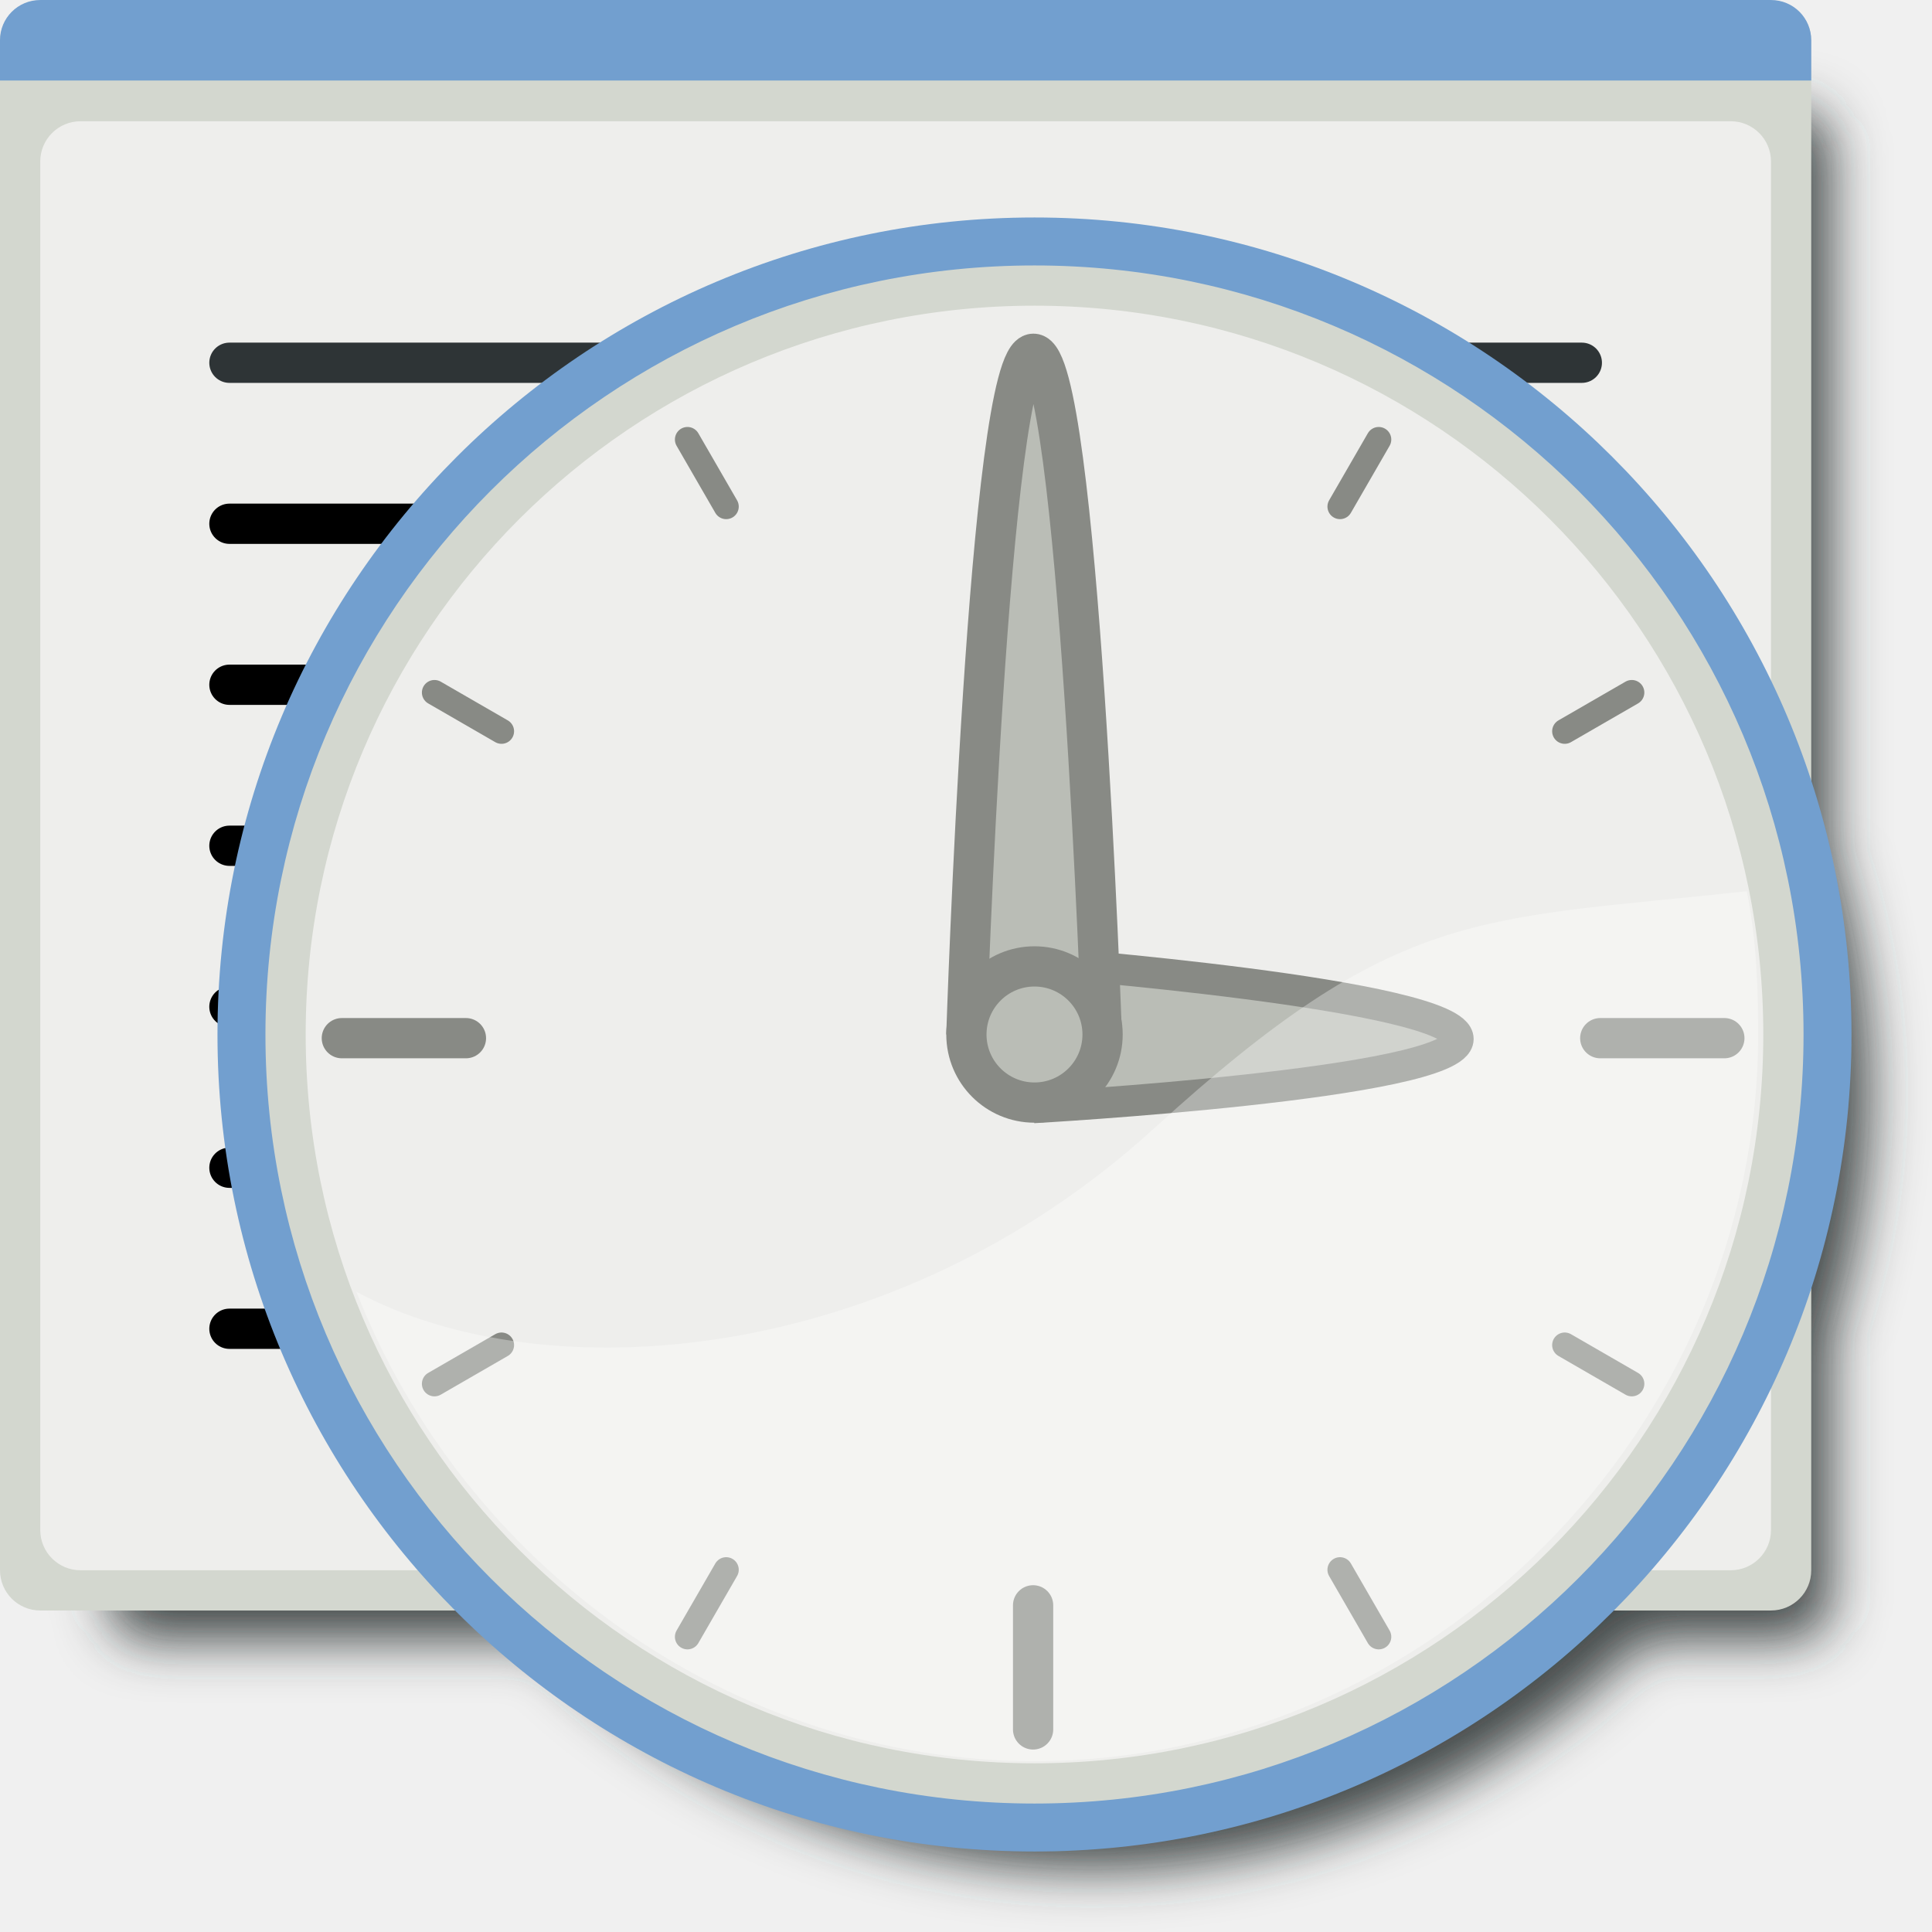
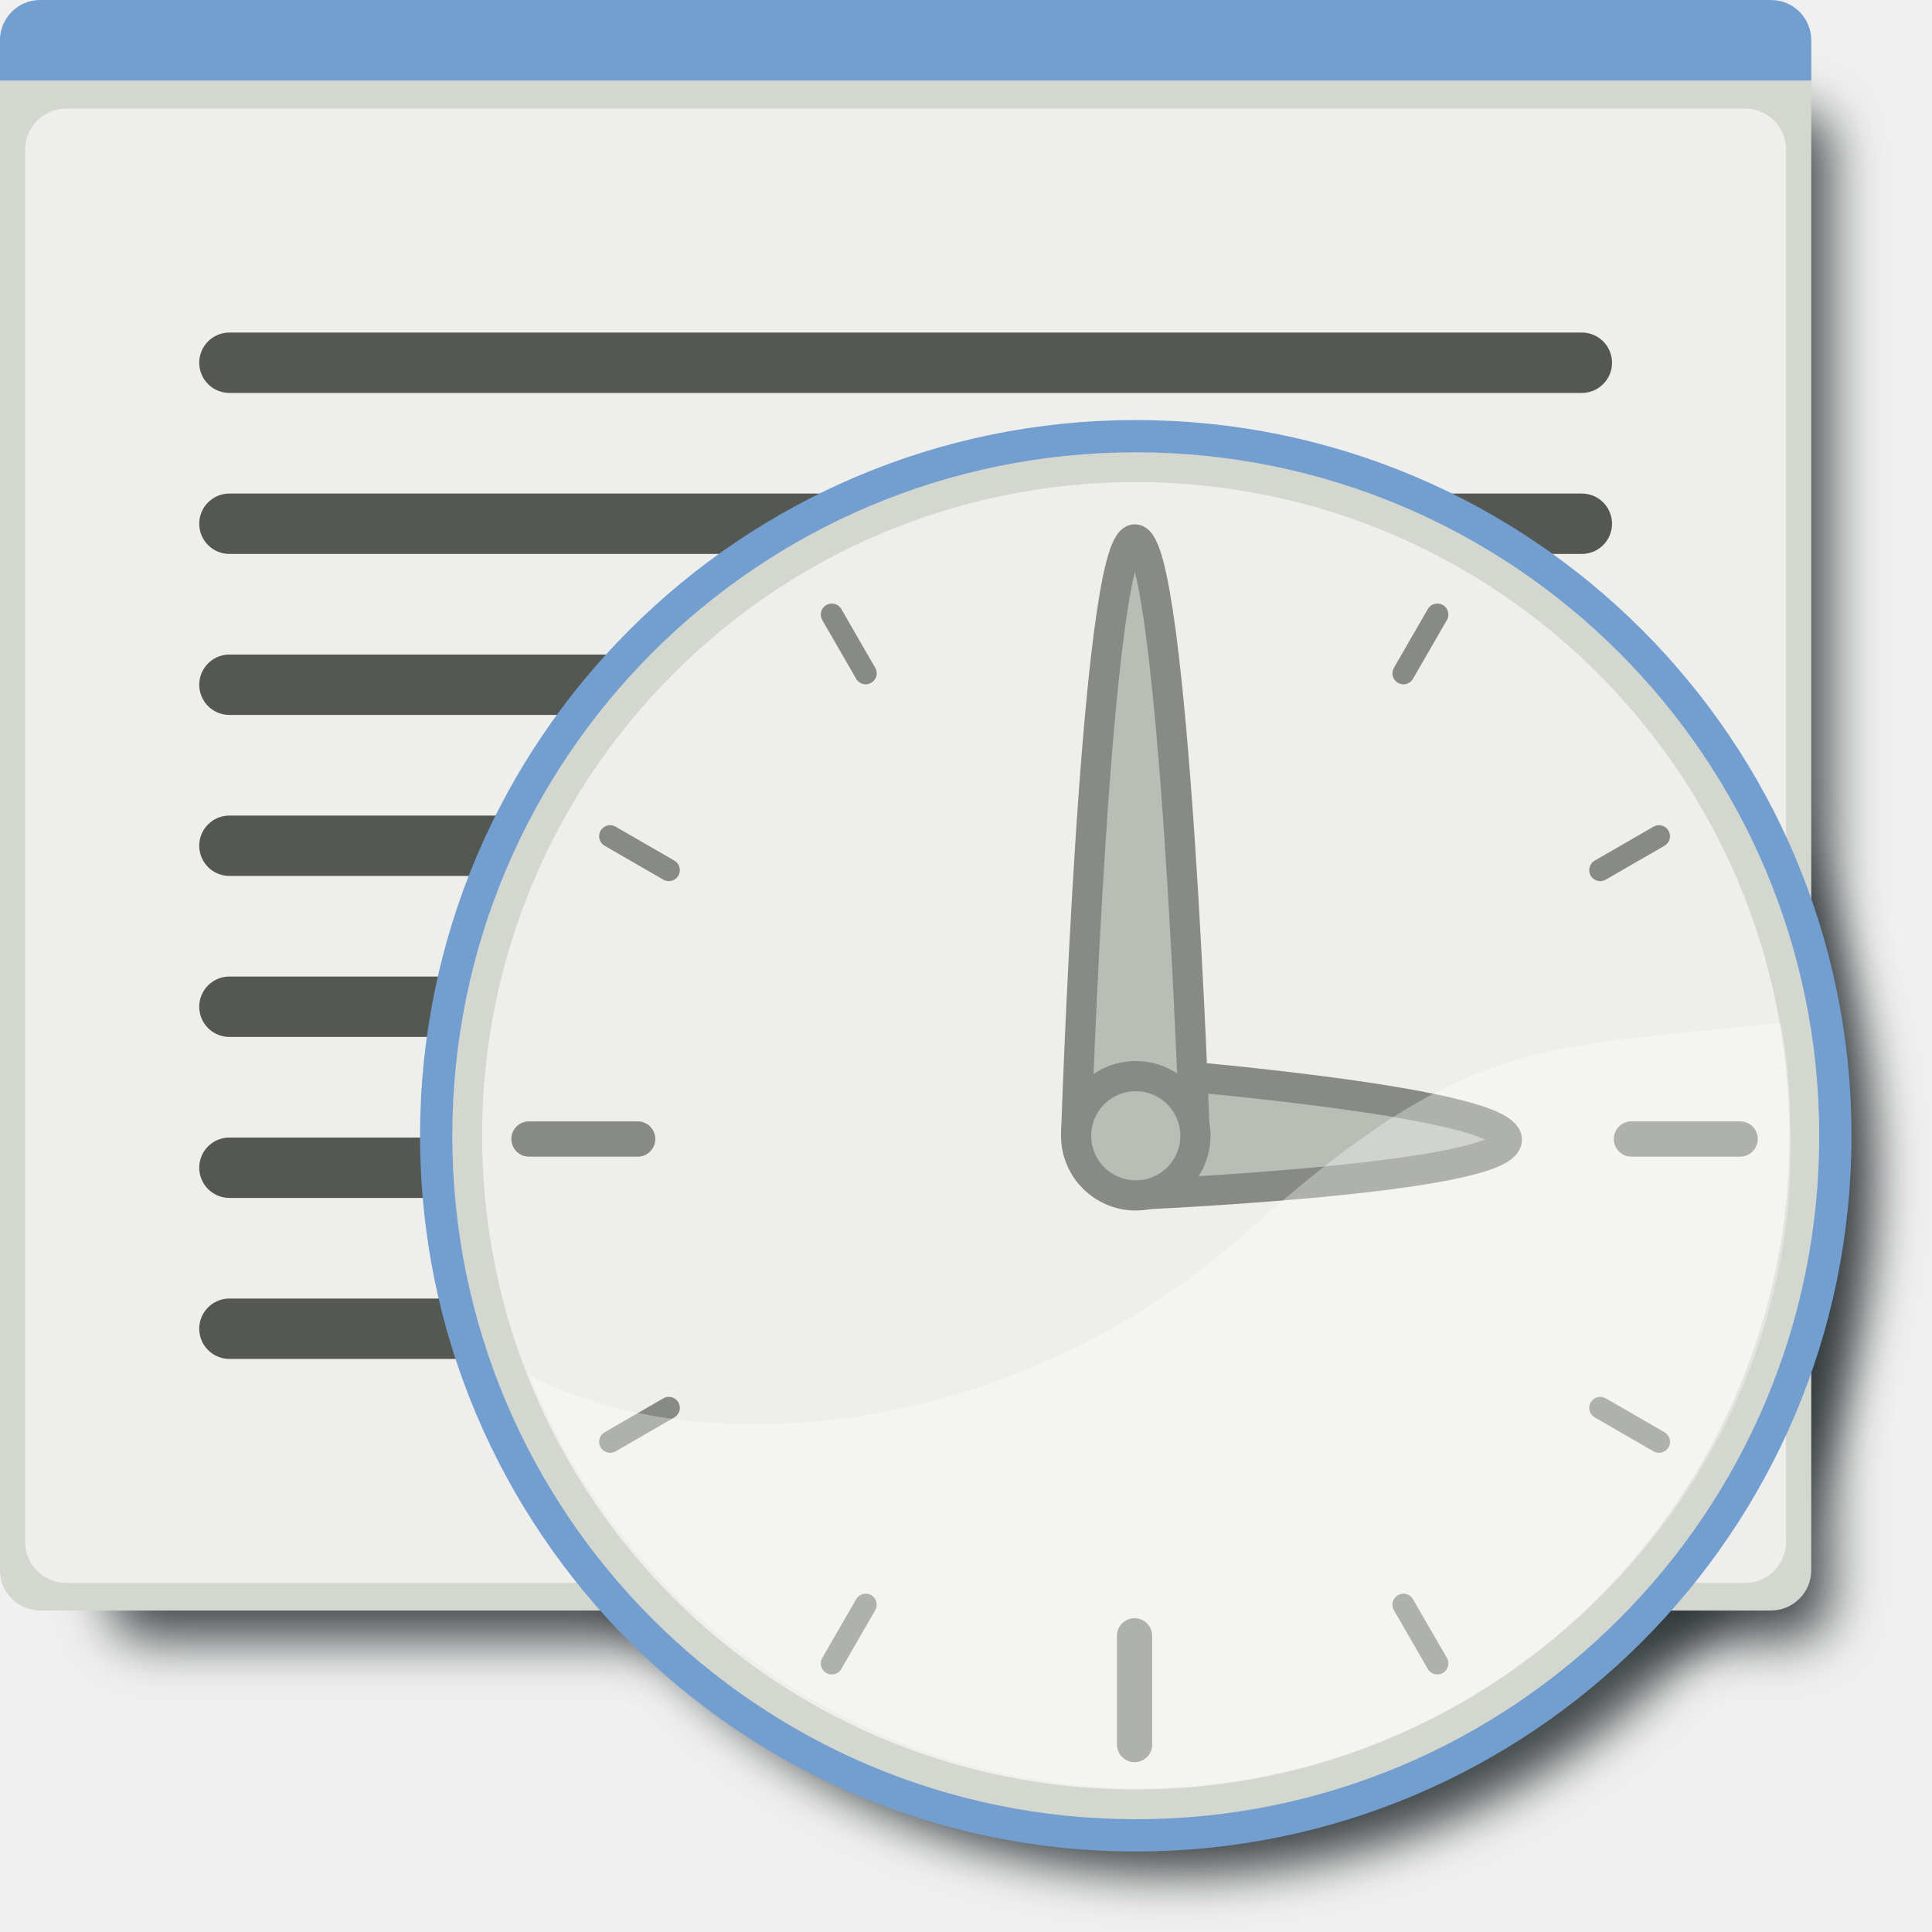
- <svg xmlns="http://www.w3.org/2000/svg" width="48" height="48" id="svg2" version="1.1">
+ <svg xmlns="http://www.w3.org/2000/svg" width="64" height="64" id="svg2" version="1.1">
  <defs id="defs4">
-     <filter id="filter4052">
+     <filter id="filter4052" color-interpolation-filters="sRGB">
      <feGaussianBlur stdDeviation="0.69" id="feGaussianBlur4054" />
    </filter>
  </defs>
-   <g id="layer1" transform="translate(0,-1004.362)">
-     <g id="g3930" style="opacity:0.89;stroke:none;filter:url(#filter4052)" transform="matrix(0.95,0,0,0.95,2.7268,52.94491)">
-       <g style="fill:#2e3436;stroke:none" id="g3890" transform="translate(0,-0.1875)">
-         <rect style="fill:#2e3436;fill-opacity:1;fill-rule:nonzero;stroke:none" id="rect3892" width="45" height="40" x="0" y="0.2" transform="translate(0,1004.362)" rx="1" ry="1" />
-         <path id="path3894" transform="translate(0,1004.362)" d="m 1,0.188 c -0.554,0 -1,0.446 -1,1 l 0,1 45,0 0,-1 c 0,-0.554 -0.446,-1 -1,-1 l -43,0 z" style="fill:#2e3436;fill-opacity:1;fill-rule:nonzero;stroke:none" />
-         <rect ry="1" rx="1" y="1007.562" x="1" height="36" width="43" id="rect3896" style="fill:#2e3436;fill-opacity:1;fill-rule:nonzero;stroke:none" />
-         <g style="fill:#2e3436;stroke:none" transform="translate(0.5,-0.2000052)" id="g3898">
-           <path style="fill:#2e3436;stroke:none" d="m 5.2,9.4 33.6,0" id="path3900" transform="translate(0,1004.362)" />
-           <path id="path3902" d="m 5.2,1017.762 33.6,0" style="fill:#2e3436;stroke:none" />
-           <path style="fill:#2e3436;stroke:none" d="m 5.2,1021.762 33.6,0" id="path3904" />
-           <path id="path3906" d="m 5.2,1025.762 33.6,0" style="fill:#2e3436;stroke:none" />
-           <path style="fill:#2e3436;stroke:none" d="m 5.2,1029.762 33.6,0" id="path3908" />
-           <path id="path3910" d="m 5.2,1033.762 33.6,0" style="fill:#2e3436;stroke:none" />
-           <path style="fill:#2e3436;stroke:none" d="m 5.2,1037.762 33.6,0" id="path3912" />
-         </g>
-       </g>
-       <g style="fill:#2e3436;stroke:none" id="g3914" transform="translate(-2,-2)">
-         <path style="fill:#2e3436;fill-opacity:1;fill-rule:nonzero;stroke:none" id="path3916" d="m 37.2,38.6 c 0,0.552 -0.448,1 -1,1 -0.552,0 -1,-0.448 -1,-1 0,-0.552 0.448,-1 1,-1 0.552,0 1,0.448 1,1 z" transform="matrix(1.691535,0,0,1.691535,-33.23355,966.869)" />
-         <path style="fill:#2e3436;fill-opacity:1;fill-rule:nonzero;stroke:none" id="path3918" d="m 48.2,38.6 c 0,6.627 -5.373,12 -12,12 -6.627,0 -12,-5.373 -12,-12 0,-6.627 5.373,-12 12,-12 6.627,0 12,5.373 12,12 z" transform="matrix(1.691535,0,0,1.691535,-33.53197,966.7705)" />
-         <path transform="matrix(1.691535,0,0,1.691535,-33.53197,966.7705)" d="m 47.2,38.6 c 0,6.075 -4.925,11 -11,11 -6.075,0 -11,-4.925 -11,-11 0,-6.075 4.925,-11 11,-11 6.075,0 11,4.925 11,11 z" id="path3920" style="fill:#2e3436;fill-opacity:1;fill-rule:nonzero;stroke:none" />
-         <path style="fill:#2e3436;stroke:none" d="m 27.675,1030.255 c 0,0 10.556,0.807 10.55,1.921 -0.006,1.114 -10.55,1.704 -10.55,1.704" id="path3922" />
-         <path id="path3924" d="m 26.009,1032.078 c 0,0 0.553,-16.927 1.666,-16.927 1.114,0 1.699,16.927 1.699,16.927" style="fill:#2e3436;stroke:none" />
-         <path transform="matrix(1.691535,0,0,1.691535,-33.53197,966.7705)" d="m 37.2,38.6 c 0,0.552 -0.448,1 -1,1 -0.552,0 -1,-0.448 -1,-1 0,-0.552 0.448,-1 1,-1 0.552,0 1,0.448 1,1 z" id="path3926" style="fill:#2e3436;fill-opacity:1;fill-rule:nonzero;stroke:none" />
-         <path id="path3928" d="m 46.83,38.6 c 0,5.799 -4.831,10.673 -10.63,10.673 -4.476,0 -8.4,-2.903 -9.959,-6.894 2.751,1.481 7.869,1.11 11.72,-2.405 3.581,-3.268 4.733,-3.047 8.701,-3.479 0.138,0.68 0.168,1.384 0.168,2.105 z" style="fill:#2e3436;fill-opacity:0.332;fill-rule:nonzero;stroke:none" transform="matrix(1.691535,0,0,1.691535,-33.53197,966.7705)" />
+   <g id="layer1" transform="translate(8,-996.3622)">
+     <g transform="matrix(1.266667,0,0,1.266667,-4.364267,-272.4317)" id="g3890" style="opacity:0.89;fill:#2e3436;stroke:none;filter:url(#filter4052)">
+       <rect ry="1" rx="1" transform="translate(0,1004.362)" y="0.2" x="0" height="40" width="45" id="rect3892" style="fill:#2e3436;fill-opacity:1;fill-rule:nonzero;stroke:none" />
+       <path style="fill:#2e3436;fill-opacity:1;fill-rule:nonzero;stroke:none" d="m 1,0.188 c -0.554,0 -1,0.446 -1,1 l 0,1 45,0 0,-1 c 0,-0.554 -0.446,-1 -1,-1 l -43,0 z" transform="translate(0,1004.362)" id="path3894" />
+       <rect style="fill:#2e3436;fill-opacity:1;fill-rule:nonzero;stroke:none" id="rect3896" width="43" height="36" x="1" y="1007.562" rx="1" ry="1" />
+       <g id="g3898" transform="translate(0.5,-0.2000052)" style="fill:#2e3436;stroke:none">
+         <path transform="translate(0,1004.362)" id="path3900" d="m 5.2,9.4 33.6,0" style="fill:#2e3436;stroke:none" />
+         <path style="fill:#2e3436;stroke:none" d="m 5.2,1017.762 33.6,0" id="path3902" />
+         <path id="path3904" d="m 5.2,1021.762 33.6,0" style="fill:#2e3436;stroke:none" />
+         <path style="fill:#2e3436;stroke:none" d="m 5.2,1025.762 33.6,0" id="path3906" />
+         <path id="path3908" d="m 5.2,1029.762 33.6,0" style="fill:#2e3436;stroke:none" />
+         <path style="fill:#2e3436;stroke:none" d="m 5.2,1033.762 33.6,0" id="path3910" />
+         <path id="path3912" d="m 5.2,1037.762 33.6,0" style="fill:#2e3436;stroke:none" />
      </g>
    </g>
-     <g id="g3841" transform="translate(0,-0.1875)">
-       <rect style="fill:#d3d7cf;fill-opacity:1;fill-rule:nonzero;stroke:none" id="rect3815" width="45" height="40" x="0" y="0.2" transform="translate(0,1004.362)" rx="1" ry="1" />
-       <path id="rect2987" transform="translate(0,1004.362)" d="m 1,0.188 c -0.554,0 -1,0.446 -1,1 l 0,1 45,0 0,-1 c 0,-0.554 -0.446,-1 -1,-1 l -43,0 z" style="fill:#729fcf;fill-opacity:1;fill-rule:nonzero;stroke:none" />
-       <rect ry="1" rx="1" y="1007.562" x="1" height="36" width="43" id="rect3813" style="fill:#eeeeec;fill-opacity:1;fill-rule:nonzero;stroke:none" />
-       <g transform="translate(0.5,-0.2000052)" id="g3832">
-         <path style="fill:#2e3436;stroke:#2e3436;stroke-width:1px;stroke-linecap:round;stroke-linejoin:miter;stroke-opacity:1" d="m 5.2,9.4 33.6,0" id="path2993" transform="translate(0,1004.362)" />
-         <path id="path2995" d="m 5.2,1017.762 33.6,0" style="fill:#2e3436;stroke:#000000;stroke-width:1px;stroke-linecap:round;stroke-linejoin:miter;stroke-opacity:1" />
-         <path style="fill:#2e3436;stroke:#000000;stroke-width:1px;stroke-linecap:round;stroke-linejoin:miter;stroke-opacity:1" d="m 5.2,1021.762 33.6,0" id="path2997" />
-         <path id="path2999" d="m 5.2,1025.762 33.6,0" style="fill:#2e3436;stroke:#000000;stroke-width:1px;stroke-linecap:round;stroke-linejoin:miter;stroke-opacity:1" />
-         <path style="fill:#2e3436;stroke:#000000;stroke-width:1px;stroke-linecap:round;stroke-linejoin:miter;stroke-opacity:1" d="m 5.2,1029.762 33.6,0" id="path3001" />
-         <path id="path3003" d="m 5.2,1033.762 33.6,0" style="fill:#2e3436;stroke:#000000;stroke-width:1px;stroke-linecap:round;stroke-linejoin:miter;stroke-opacity:1" />
-         <path style="fill:#2e3436;stroke:#000000;stroke-width:1px;stroke-linecap:round;stroke-linejoin:miter;stroke-opacity:1" d="m 5.2,1037.762 33.6,0" id="path3005" />
-       </g>
+     <g transform="matrix(1.140586,0,0,1.140586,-0.6369528,-141.8365)" id="g3914" style="opacity:0.89;fill:#2e3436;stroke:none;filter:url(#filter4052)">
+       <path transform="matrix(1.691535,0,0,1.691535,-33.23355,966.869)" d="m 37.2,38.6 c 0,0.552 -0.448,1 -1,1 -0.552,0 -1,-0.448 -1,-1 0,-0.552 0.448,-1 1,-1 0.552,0 1,0.448 1,1 z" id="path3916" style="fill:#2e3436;fill-opacity:1;fill-rule:nonzero;stroke:none" />
+       <path transform="matrix(1.691535,0,0,1.691535,-33.53197,966.7705)" d="m 48.2,38.6 c 0,6.627 -5.373,12 -12,12 -6.627,0 -12,-5.373 -12,-12 0,-6.627 5.373,-12 12,-12 6.627,0 12,5.373 12,12 z" id="path3918" style="fill:#2e3436;fill-opacity:1;fill-rule:nonzero;stroke:none" />
+       <path style="fill:#2e3436;fill-opacity:1;fill-rule:nonzero;stroke:none" id="path3920" d="m 47.2,38.6 c 0,6.075 -4.925,11 -11,11 -6.075,0 -11,-4.925 -11,-11 0,-6.075 4.925,-11 11,-11 6.075,0 11,4.925 11,11 z" transform="matrix(1.691535,0,0,1.691535,-33.53197,966.7705)" />
+       <path id="path3922" d="m 27.675,1030.255 c 0,0 10.556,0.807 10.55,1.921 -0.006,1.114 -10.55,1.704 -10.55,1.704" style="fill:#2e3436;stroke:none" />
+       <path style="fill:#2e3436;stroke:none" d="m 26.009,1032.078 c 0,0 0.553,-16.927 1.666,-16.927 1.114,0 1.699,16.927 1.699,16.927" id="path3924" />
+       <path style="fill:#2e3436;fill-opacity:1;fill-rule:nonzero;stroke:none" id="path3926" d="m 37.2,38.6 c 0,0.552 -0.448,1 -1,1 -0.552,0 -1,-0.448 -1,-1 0,-0.552 0.448,-1 1,-1 0.552,0 1,0.448 1,1 z" transform="matrix(1.691535,0,0,1.691535,-33.53197,966.7705)" />
+       <path transform="matrix(1.691535,0,0,1.691535,-33.53197,966.7705)" style="fill:#2e3436;fill-opacity:0.332;fill-rule:nonzero;stroke:none" d="m 46.83,38.6 c 0,5.799 -4.831,10.673 -10.63,10.673 -4.476,0 -8.4,-2.903 -9.959,-6.894 2.751,1.481 7.869,1.11 11.72,-2.405 3.581,-3.268 4.733,-3.047 8.701,-3.479 0.138,0.68 0.168,1.384 0.168,2.105 z" id="path3928" />
    </g>
-     <path style="fill:#888a85;stroke:#888a85;stroke-width:1px;stroke-linecap:round;stroke-linejoin:miter;stroke-opacity:1" d="m 25.667,1012.981 0,3.083" id="path5254" />
-     <path transform="matrix(1.691535,0,0,1.691535,-35.23355,964.869)" d="m 37.2,38.6 a 1,1 0 1 1 -2,0 1,1 0 1 1 2,0 z" id="path3028" style="fill:#babdb6;fill-opacity:1;fill-rule:nonzero;stroke:#888a85;stroke-width:0.591;stroke-linecap:butt;stroke-linejoin:round;stroke-miterlimit:4;stroke-opacity:1;stroke-dasharray:none;stroke-dashoffset:0" />
-     <path transform="matrix(1.691535,0,0,1.691535,-35.53197,964.7705)" d="m 48.2,38.6 a 12,12 0 1 1 -24,0 12,12 0 1 1 24,0 z" id="path3026" style="fill:#729fcf;fill-opacity:1;fill-rule:nonzero;stroke:none" />
-     <path style="fill:#eeeeec;fill-opacity:1;fill-rule:nonzero;stroke:#d3d7cf;stroke-width:0.591;stroke-linecap:butt;stroke-linejoin:round;stroke-miterlimit:4;stroke-opacity:1;stroke-dasharray:none;stroke-dashoffset:0" id="path2985" d="m 47.2,38.6 a 11,11 0 1 1 -22,0 11,11 0 1 1 22,0 z" transform="matrix(1.691535,0,0,1.691535,-35.53197,964.7705)" />
-     <path id="path3830" d="m 25.675,1028.255 c 0,0 10.556,0.807 10.55,1.921 -0.006,1.114 -10.55,1.704 -10.55,1.704" style="fill:#babdb6;stroke:#888a85;stroke-width:0.775px;stroke-linecap:butt;stroke-linejoin:miter;stroke-opacity:1" />
-     <path style="fill:#babdb6;stroke:#888a85;stroke-width:1px;stroke-linecap:butt;stroke-linejoin:miter;stroke-opacity:1" d="m 24.009,1030.078 c 0,0 0.553,-16.927 1.666,-16.927 1.114,0 1.699,16.927 1.699,16.927" id="path3826" />
-     <path style="fill:#babdb6;fill-opacity:1;fill-rule:nonzero;stroke:#888a85;stroke-width:0.591;stroke-linecap:butt;stroke-linejoin:round;stroke-miterlimit:4;stroke-opacity:1;stroke-dasharray:none;stroke-dashoffset:0" id="path3811" d="m 37.2,38.6 a 1,1 0 1 1 -2,0 1,1 0 1 1 2,0 z" transform="matrix(1.691535,0,0,1.691535,-35.53197,964.7705)" />
-     <path style="fill:#888a85;stroke:#888a85;stroke-width:1px;stroke-linecap:round;stroke-linejoin:miter;stroke-opacity:1" d="m 8.493,25.793 3.083,0" id="path4734" transform="translate(0,1004.362)" />
-     <path id="path5252" d="m 42.841,1030.155 -3.083,0" style="fill:#888a85;stroke:#888a85;stroke-width:1px;stroke-linecap:round;stroke-linejoin:miter;stroke-opacity:1" />
-     <path id="path5256" d="m 25.667,1047.329 0,-3.083" style="fill:#888a85;stroke:#888a85;stroke-width:1px;stroke-linecap:round;stroke-linejoin:miter;stroke-opacity:1" />
-     <path id="path5258" d="m 10.794,1038.742 1.666,-0.962" style="fill:#888a85;stroke:#888a85;stroke-width:0.624px;stroke-linecap:round;stroke-linejoin:miter;stroke-opacity:1" />
-     <path style="fill:#888a85;stroke:#888a85;stroke-width:0.624px;stroke-linecap:round;stroke-linejoin:miter;stroke-opacity:1" d="m 17.08,1045.028 0.962,-1.666" id="path5262" />
-     <path id="path5264" d="m 34.254,1045.028 -0.962,-1.666" style="fill:#888a85;stroke:#888a85;stroke-width:0.624px;stroke-linecap:round;stroke-linejoin:miter;stroke-opacity:1" />
-     <path style="fill:#888a85;stroke:#888a85;stroke-width:0.624px;stroke-linecap:round;stroke-linejoin:miter;stroke-opacity:1" d="m 40.541,1038.742 -1.666,-0.962" id="path5266" />
-     <path style="fill:#ffffff;fill-opacity:0.332;fill-rule:nonzero;stroke:none" d="m 43.682,1030.064 c 0,9.809 -8.172,18.054 -17.981,18.054 -7.571,0 -14.209,-4.911 -16.845,-11.662 4.654,2.506 13.311,1.877 19.825,-4.067 6.057,-5.528 8.005,-5.155 14.717,-5.885 0.234,1.15 0.284,2.341 0.284,3.56 z" id="path3878" />
-     <path id="path5268" d="m 40.541,1021.568 -1.666,0.962" style="fill:#888a85;stroke:#888a85;stroke-width:0.624px;stroke-linecap:round;stroke-linejoin:miter;stroke-opacity:1" />
-     <path style="fill:#888a85;stroke:#888a85;stroke-width:0.624px;stroke-linecap:round;stroke-linejoin:miter;stroke-opacity:1" d="m 34.254,1015.282 -0.962,1.666" id="path5270" />
-     <path id="path5272" d="m 17.08,1015.282 0.962,1.666" style="fill:#888a85;stroke:#888a85;stroke-width:0.624px;stroke-linecap:round;stroke-linejoin:miter;stroke-opacity:1" />
-     <path style="fill:#888a85;stroke:#888a85;stroke-width:0.624px;stroke-linecap:round;stroke-linejoin:miter;stroke-opacity:1" d="m 10.794,1021.568 1.666,0.962" id="path5274" />
+     <rect ry="1.333" rx="1.333" y="996.379" x="-8" height="53.333" width="60" id="rect3815" style="fill:#d3d7cf;fill-opacity:1;fill-rule:nonzero;stroke:none" />
+     <path style="fill:#729fcf;fill-opacity:1;fill-rule:nonzero;stroke:none" d="M -6.667,996.362 C -7.405,996.362 -8,996.957 -8,997.696 l 0,1.333 60,0 0,-1.333 c 0,-0.739 -0.595,-1.333 -1.333,-1.333 l -57.333,0 z" id="rect2987" />
+     <rect style="fill:#eeeeec;fill-opacity:1;fill-rule:nonzero;stroke:none" id="rect3813" width="58.333" height="48.837" x="-7.167" y="999.96" rx="1.357" ry="1.357" />
+     <g id="g3832" transform="matrix(1.333333,0,0,1.333333,-7.333333,-343.3041)" style="fill:#2e3436;stroke:#555753;stroke-opacity:1;stroke-width:1.5">
+       <path transform="translate(0,1004.362)" id="path2993" d="m 5.2,9.4 33.6,0" style="fill:#2e3436;stroke:#555753;stroke-width:1.5;stroke-linecap:round;stroke-linejoin:miter;stroke-opacity:1" />
+       <path style="fill:#2e3436;stroke:#555753;stroke-width:1.5;stroke-linecap:round;stroke-linejoin:miter;stroke-opacity:1" d="m 5.2,1017.762 33.6,0" id="path2995" />
+       <path id="path2997" d="m 5.2,1021.762 33.6,0" style="fill:#2e3436;stroke:#555753;stroke-width:1.5;stroke-linecap:round;stroke-linejoin:miter;stroke-opacity:1" />
+       <path style="fill:#2e3436;stroke:#555753;stroke-width:1.5;stroke-linecap:round;stroke-linejoin:miter;stroke-opacity:1" d="m 5.2,1025.762 33.6,0" id="path2999" />
+       <path id="path3001" d="m 5.2,1029.762 33.6,0" style="fill:#2e3436;stroke:#555753;stroke-width:1.5;stroke-linecap:round;stroke-linejoin:miter;stroke-opacity:1" />
+       <path style="fill:#2e3436;stroke:#555753;stroke-width:1.5;stroke-linecap:round;stroke-linejoin:miter;stroke-opacity:1" d="m 5.2,1033.762 33.6,0" id="path3003" />
+       <path id="path3005" d="m 5.2,1037.762 33.6,0" style="fill:#2e3436;stroke:#555753;stroke-width:1.5;stroke-linecap:round;stroke-linejoin:miter;stroke-opacity:1" />
+     </g>
+     <path style="fill:#888a85;stroke:#888a85;stroke-width:1.168px;stroke-linecap:round;stroke-linejoin:miter;stroke-opacity:1" d="m 29.584,1014.033 0,3.601" id="path5254" />
+     <path transform="matrix(1.975781,0,0,1.975781,-41.55077,957.8359)" d="m 37.2,38.6 a 1,1 0 1 1 -2,0 1,1 0 1 1 2,0 z" id="path3028" style="fill:#babdb6;fill-opacity:1;fill-rule:nonzero;stroke:#888a85;stroke-width:0.591;stroke-linecap:butt;stroke-linejoin:round;stroke-miterlimit:4;stroke-opacity:1;stroke-dasharray:none;stroke-dashoffset:0" />
+     <path transform="matrix(1.975781,0,0,1.975781,-41.89934,957.721)" d="m 48.2,38.6 a 12,12 0 1 1 -24,0 12,12 0 1 1 24,0 z" id="path3026" style="fill:#729fcf;fill-opacity:1;fill-rule:nonzero;stroke:none" />
+     <path style="fill:#eeeeec;fill-opacity:1;fill-rule:nonzero;stroke:#d3d7cf;stroke-width:0.49;stroke-linecap:butt;stroke-linejoin:round;stroke-miterlimit:4;stroke-opacity:1;stroke-dasharray:none;stroke-dashoffset:0" id="path2985" d="m 47.2,38.6 a 11,11 0 1 1 -22,0 11,11 0 1 1 22,0 z" transform="matrix(2.013392,0,0,2.013392,-43.26083,956.2692)" />
+     <path id="path3830" d="m 29.593,1031.873 c 0,0 12.33,0.943 12.323,2.244 -0.007,1.301 -12.323,1.822 -12.323,1.822" style="fill:#babdb6;stroke:#888a85;stroke-width:1;stroke-linecap:butt;stroke-linejoin:miter;stroke-opacity:1" />
+     <path style="fill:#babdb6;stroke:#888a85;stroke-width:1;stroke-linecap:butt;stroke-linejoin:miter;stroke-opacity:1" d="m 27.647,1034.003 c 0,0 0.645,-19.772 1.946,-19.772 1.301,0 1.984,19.772 1.984,19.772" id="path3826" />
+     <path style="fill:#babdb6;fill-opacity:1;fill-rule:nonzero;stroke:#888a85;stroke-width:0.506;stroke-linecap:butt;stroke-linejoin:round;stroke-miterlimit:4;stroke-opacity:1;stroke-dasharray:none;stroke-dashoffset:0" id="path3811" d="m 37.2,38.6 a 1,1 0 1 1 -2,0 1,1 0 1 1 2,0 z" transform="matrix(1.975781,0,0,1.975781,-41.89934,957.721)" />
+     <path style="fill:#888a85;stroke:#888a85;stroke-width:1.168px;stroke-linecap:round;stroke-linejoin:miter;stroke-opacity:1" d="m 9.523,1034.093 3.601,0" id="path4734" />
+     <path id="path5252" d="m 49.644,1034.093 -3.601,0" style="fill:#888a85;stroke:#888a85;stroke-width:1.168px;stroke-linecap:round;stroke-linejoin:miter;stroke-opacity:1" />
+     <path id="path5256" d="m 29.584,1054.153 0,-3.601" style="fill:#888a85;stroke:#888a85;stroke-width:1.168px;stroke-linecap:round;stroke-linejoin:miter;stroke-opacity:1" />
+     <path id="path5258" d="m 12.211,1044.123 1.945,-1.123" style="fill:#888a85;stroke:#888a85;stroke-width:0.729px;stroke-linecap:round;stroke-linejoin:miter;stroke-opacity:1" />
+     <path style="fill:#888a85;stroke:#888a85;stroke-width:0.729px;stroke-linecap:round;stroke-linejoin:miter;stroke-opacity:1" d="m 19.554,1051.466 1.123,-1.946" id="path5262" />
+     <path id="path5264" d="M 39.614,1051.466 38.491,1049.52" style="fill:#888a85;stroke:#888a85;stroke-width:0.729px;stroke-linecap:round;stroke-linejoin:miter;stroke-opacity:1" />
+     <path style="fill:#888a85;stroke:#888a85;stroke-width:0.729px;stroke-linecap:round;stroke-linejoin:miter;stroke-opacity:1" d="m 46.956,1044.123 -1.945,-1.123" id="path5266" />
+     <path style="fill:#ffffff;fill-opacity:0.332;fill-rule:nonzero;stroke:none" d="m 51.32,1034.423 c 0,11.506 -9.804,21.177 -21.572,21.177 -9.082,0 -17.047,-5.76 -20.209,-13.679 5.584,2.939 15.97,2.202 23.784,-4.771 7.266,-6.484 9.604,-6.046 17.657,-6.903 0.281,1.349 0.34,2.746 0.34,4.176 z" id="path3878" />
+     <path id="path5268" d="m 46.956,1024.063 -1.946,1.123" style="fill:#888a85;stroke:#888a85;stroke-width:0.729px;stroke-linecap:round;stroke-linejoin:miter;stroke-opacity:1" />
+     <path style="fill:#888a85;stroke:#888a85;stroke-width:0.729px;stroke-linecap:round;stroke-linejoin:miter;stroke-opacity:1" d="m 39.614,1016.72 -1.123,1.946" id="path5270" />
+     <path id="path5272" d="m 19.554,1016.72 1.123,1.946" style="fill:#888a85;stroke:#888a85;stroke-width:0.729px;stroke-linecap:round;stroke-linejoin:miter;stroke-opacity:1" />
+     <path style="fill:#888a85;stroke:#888a85;stroke-width:0.729px;stroke-linecap:round;stroke-linejoin:miter;stroke-opacity:1" d="m 12.211,1024.063 1.945,1.123" id="path5274" />
  </g>
</svg>
